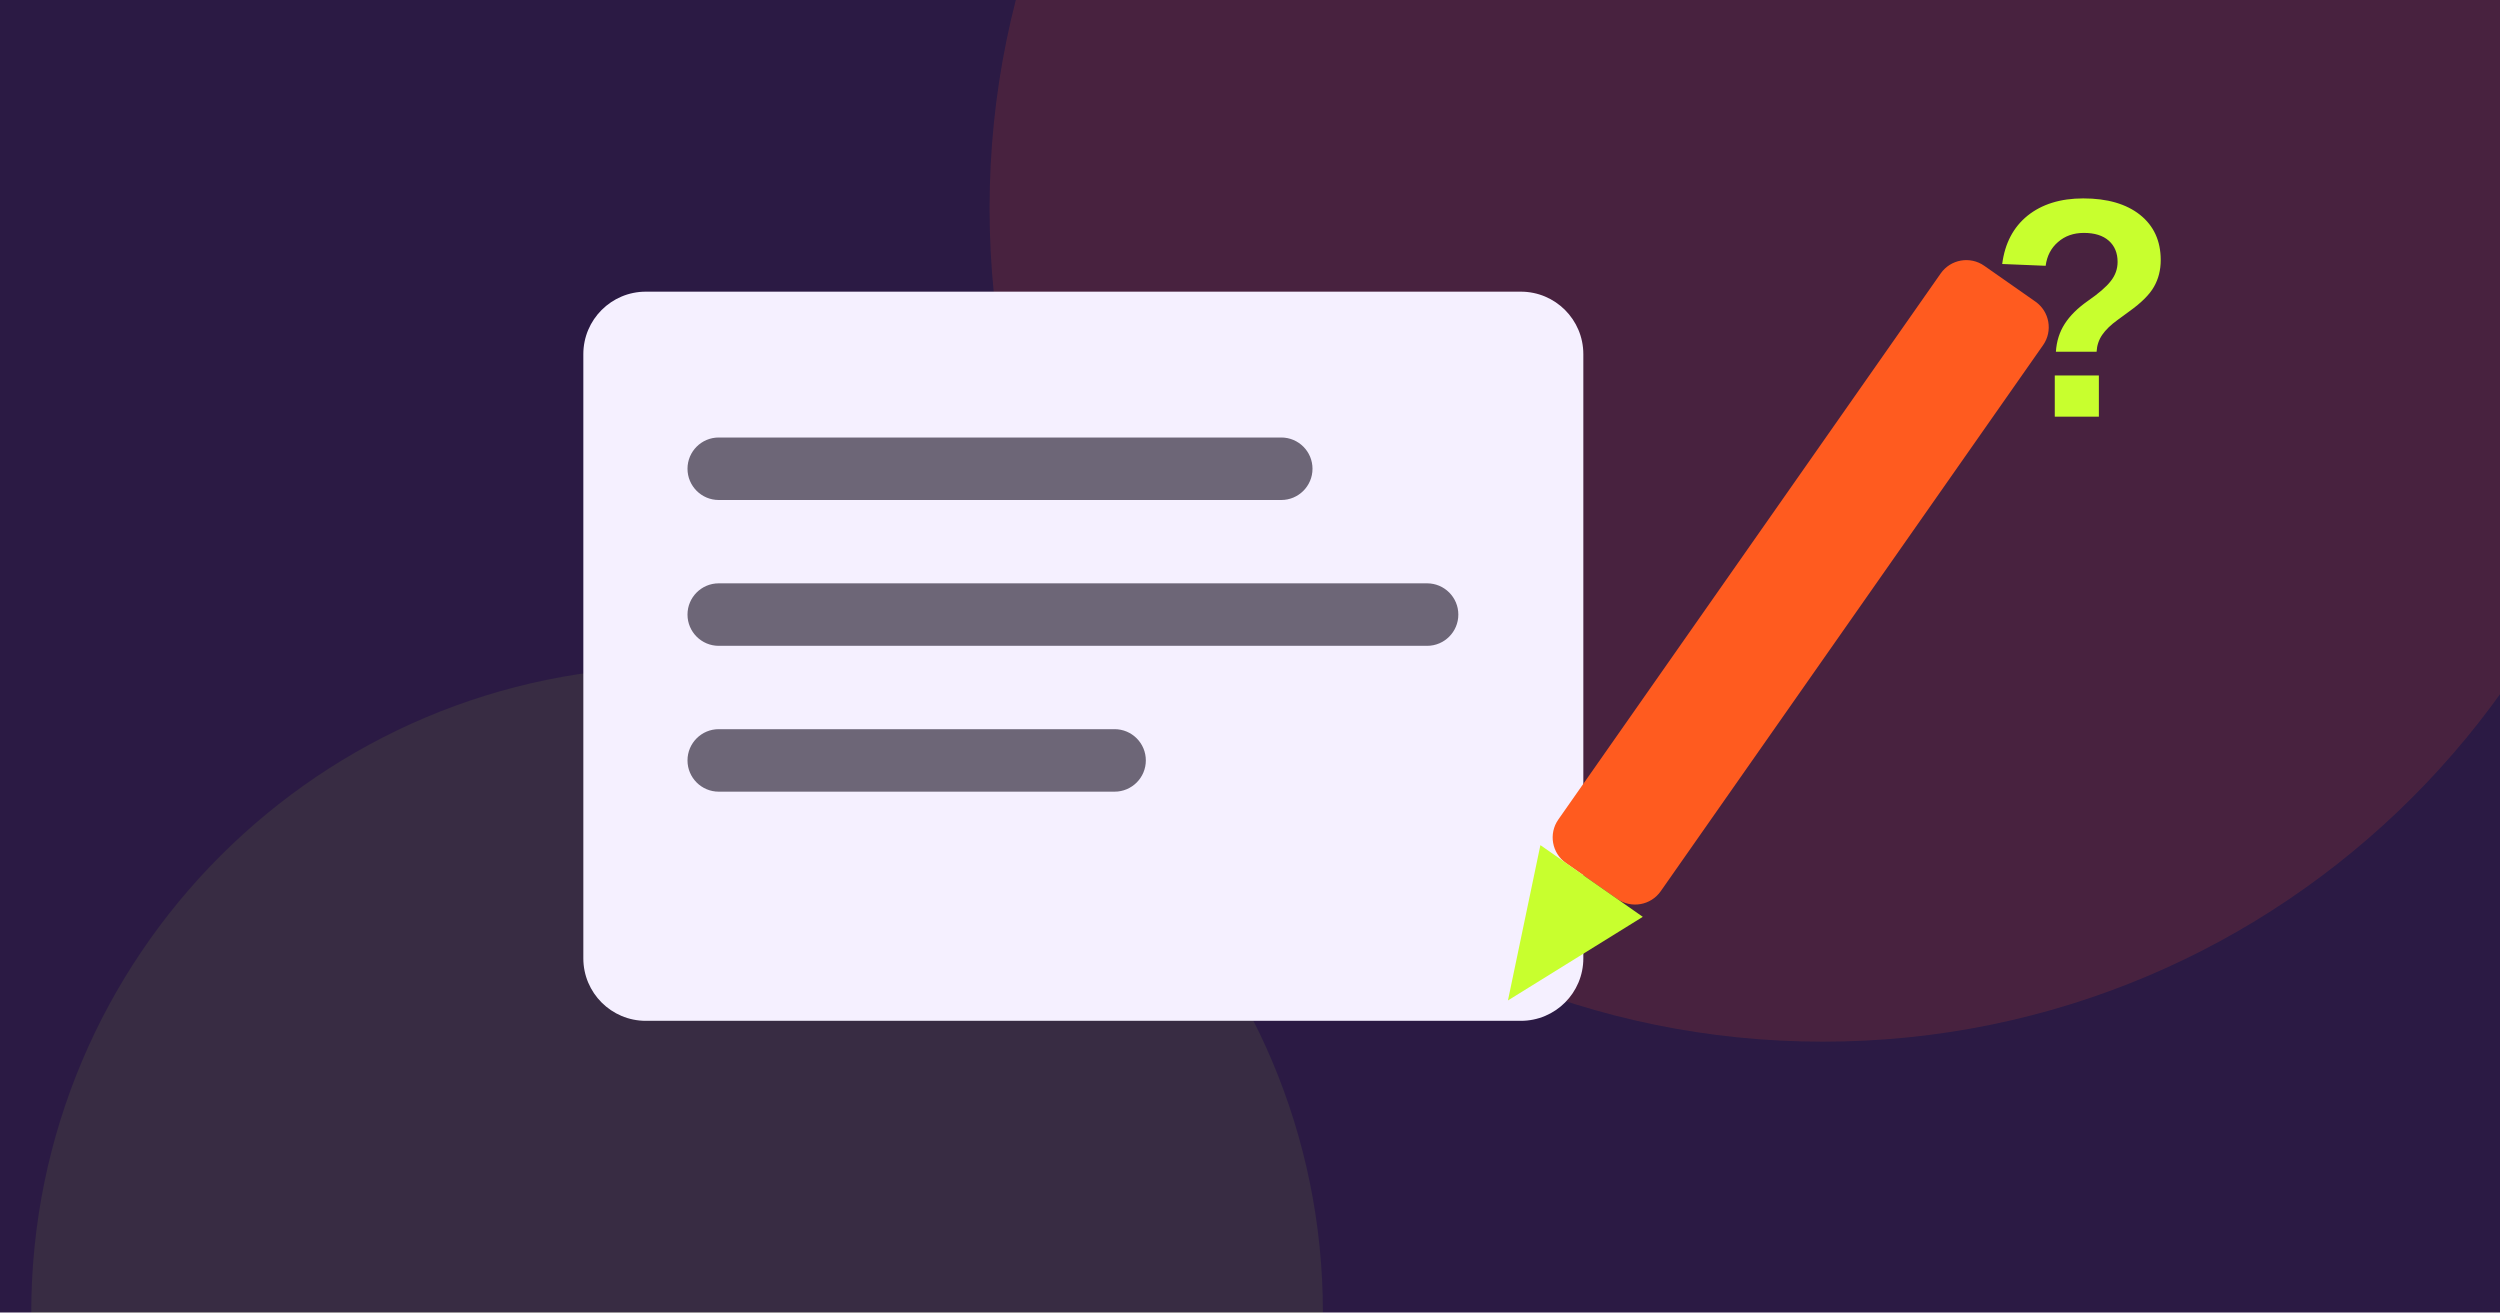
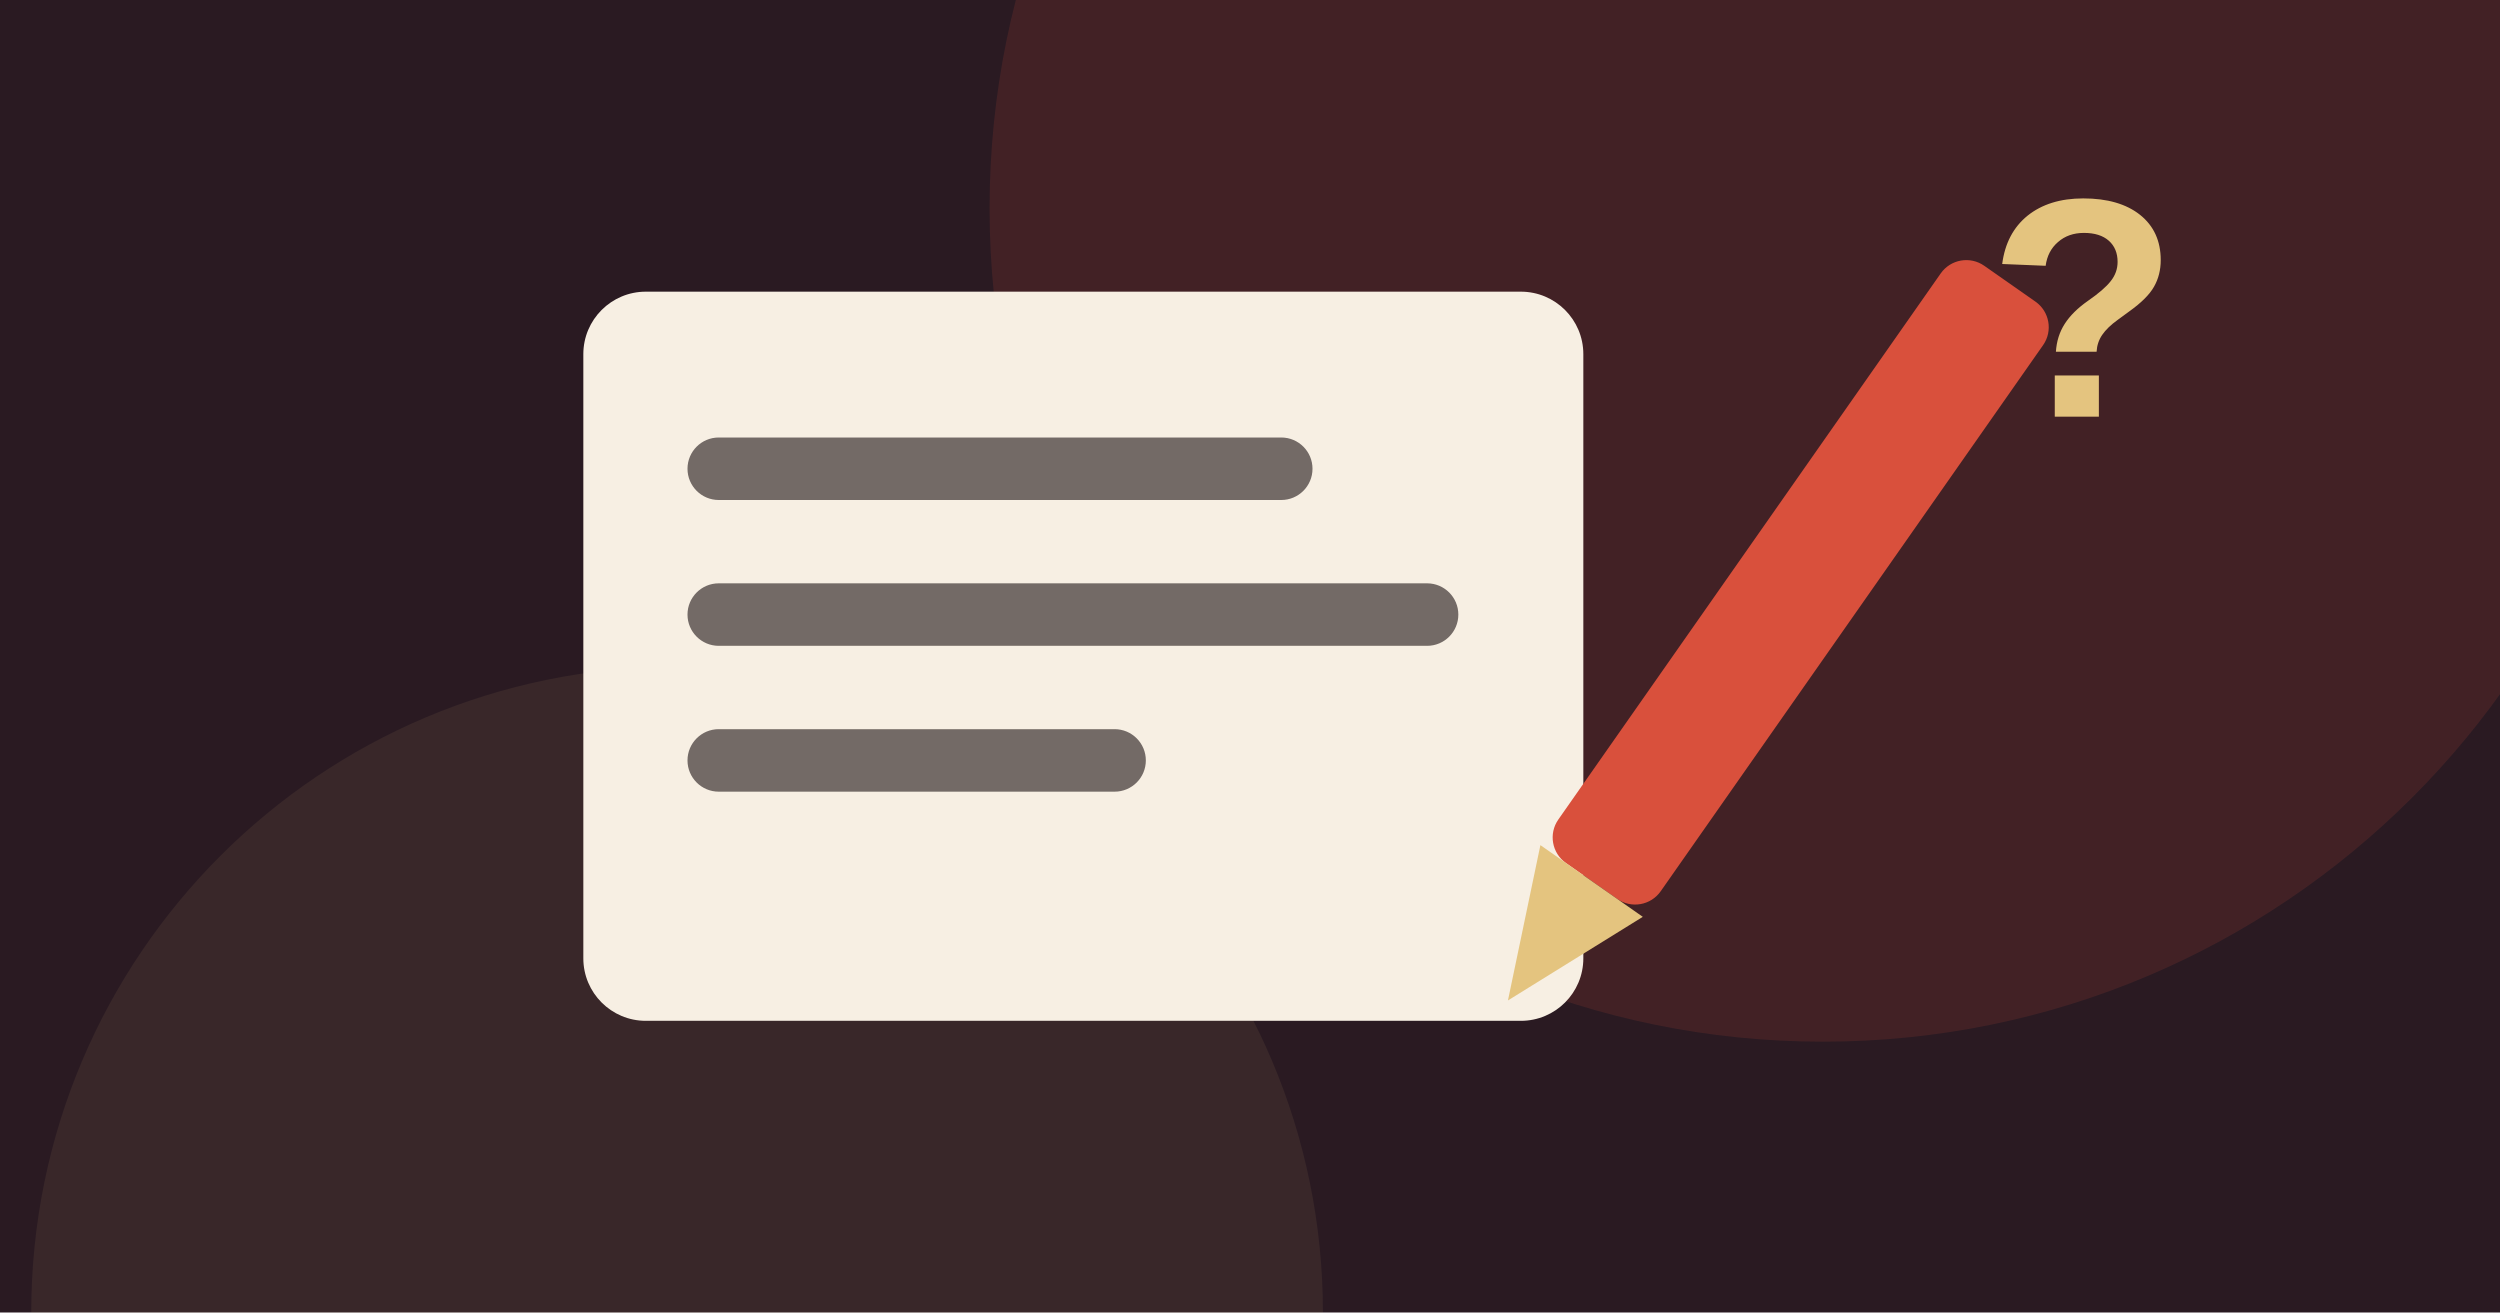
<svg xmlns="http://www.w3.org/2000/svg" viewBox="0 0 240 126" width="240" height="126">
-   <rect width="240" height="126" fill="#2B1A44" />
-   <circle cx="175" cy="20" r="80" fill="#FF5B1F" opacity=".14" />
-   <circle cx="65" cy="126" r="62" fill="#C8FF2E" opacity=".08" />
-   <rect x="56" y="28" width="96" height="70" rx="6" fill="#F5F0FF" />
-   <rect x="66" y="42" width="60" height="6" rx="3" fill="#120A1D" opacity=".6" />
-   <rect x="66" y="56" width="74" height="6" rx="3" fill="#120A1D" opacity=".6" />
-   <rect x="66" y="70" width="44" height="6" rx="3" fill="#120A1D" opacity=".6" />
+   <rect width="240" height="126" fill="#2A1A22" />
+   <circle cx="175" cy="20" r="80" fill="#D9503C" opacity=".14" />
+   <circle cx="65" cy="126" r="62" fill="#E4C47F" opacity=".08" />
+   <rect x="56" y="28" width="96" height="70" rx="6" fill="#F7EFE3" />
+   <rect x="66" y="42" width="60" height="6" rx="3" fill="#1A1012" opacity=".6" />
+   <rect x="66" y="56" width="74" height="6" rx="3" fill="#1A1012" opacity=".6" />
+   <rect x="66" y="70" width="44" height="6" rx="3" fill="#1A1012" opacity=".6" />
  <g transform="rotate(35 170 60)">
-     <rect x="164" y="20" width="12" height="70" rx="3" fill="#FF5B1F" />
-     <path d="M164 90 L176 90 L170 104 Z" fill="#C8FF2E" />
+     <rect x="164" y="20" width="12" height="70" rx="3" fill="#D9503C" />
+     <path d="M164 90 L176 90 L170 104 Z" fill="#E4C47F" />
  </g>
-   <text x="200" y="40" font-size="30" fill="#C8FF2E" font-family="Arial,Helvetica,sans-serif" font-weight="700" text-anchor="middle">?</text>
+   <text x="200" y="40" font-size="30" fill="#E4C47F" font-family="Arial,Helvetica,sans-serif" font-weight="700" text-anchor="middle">?</text>
</svg>
